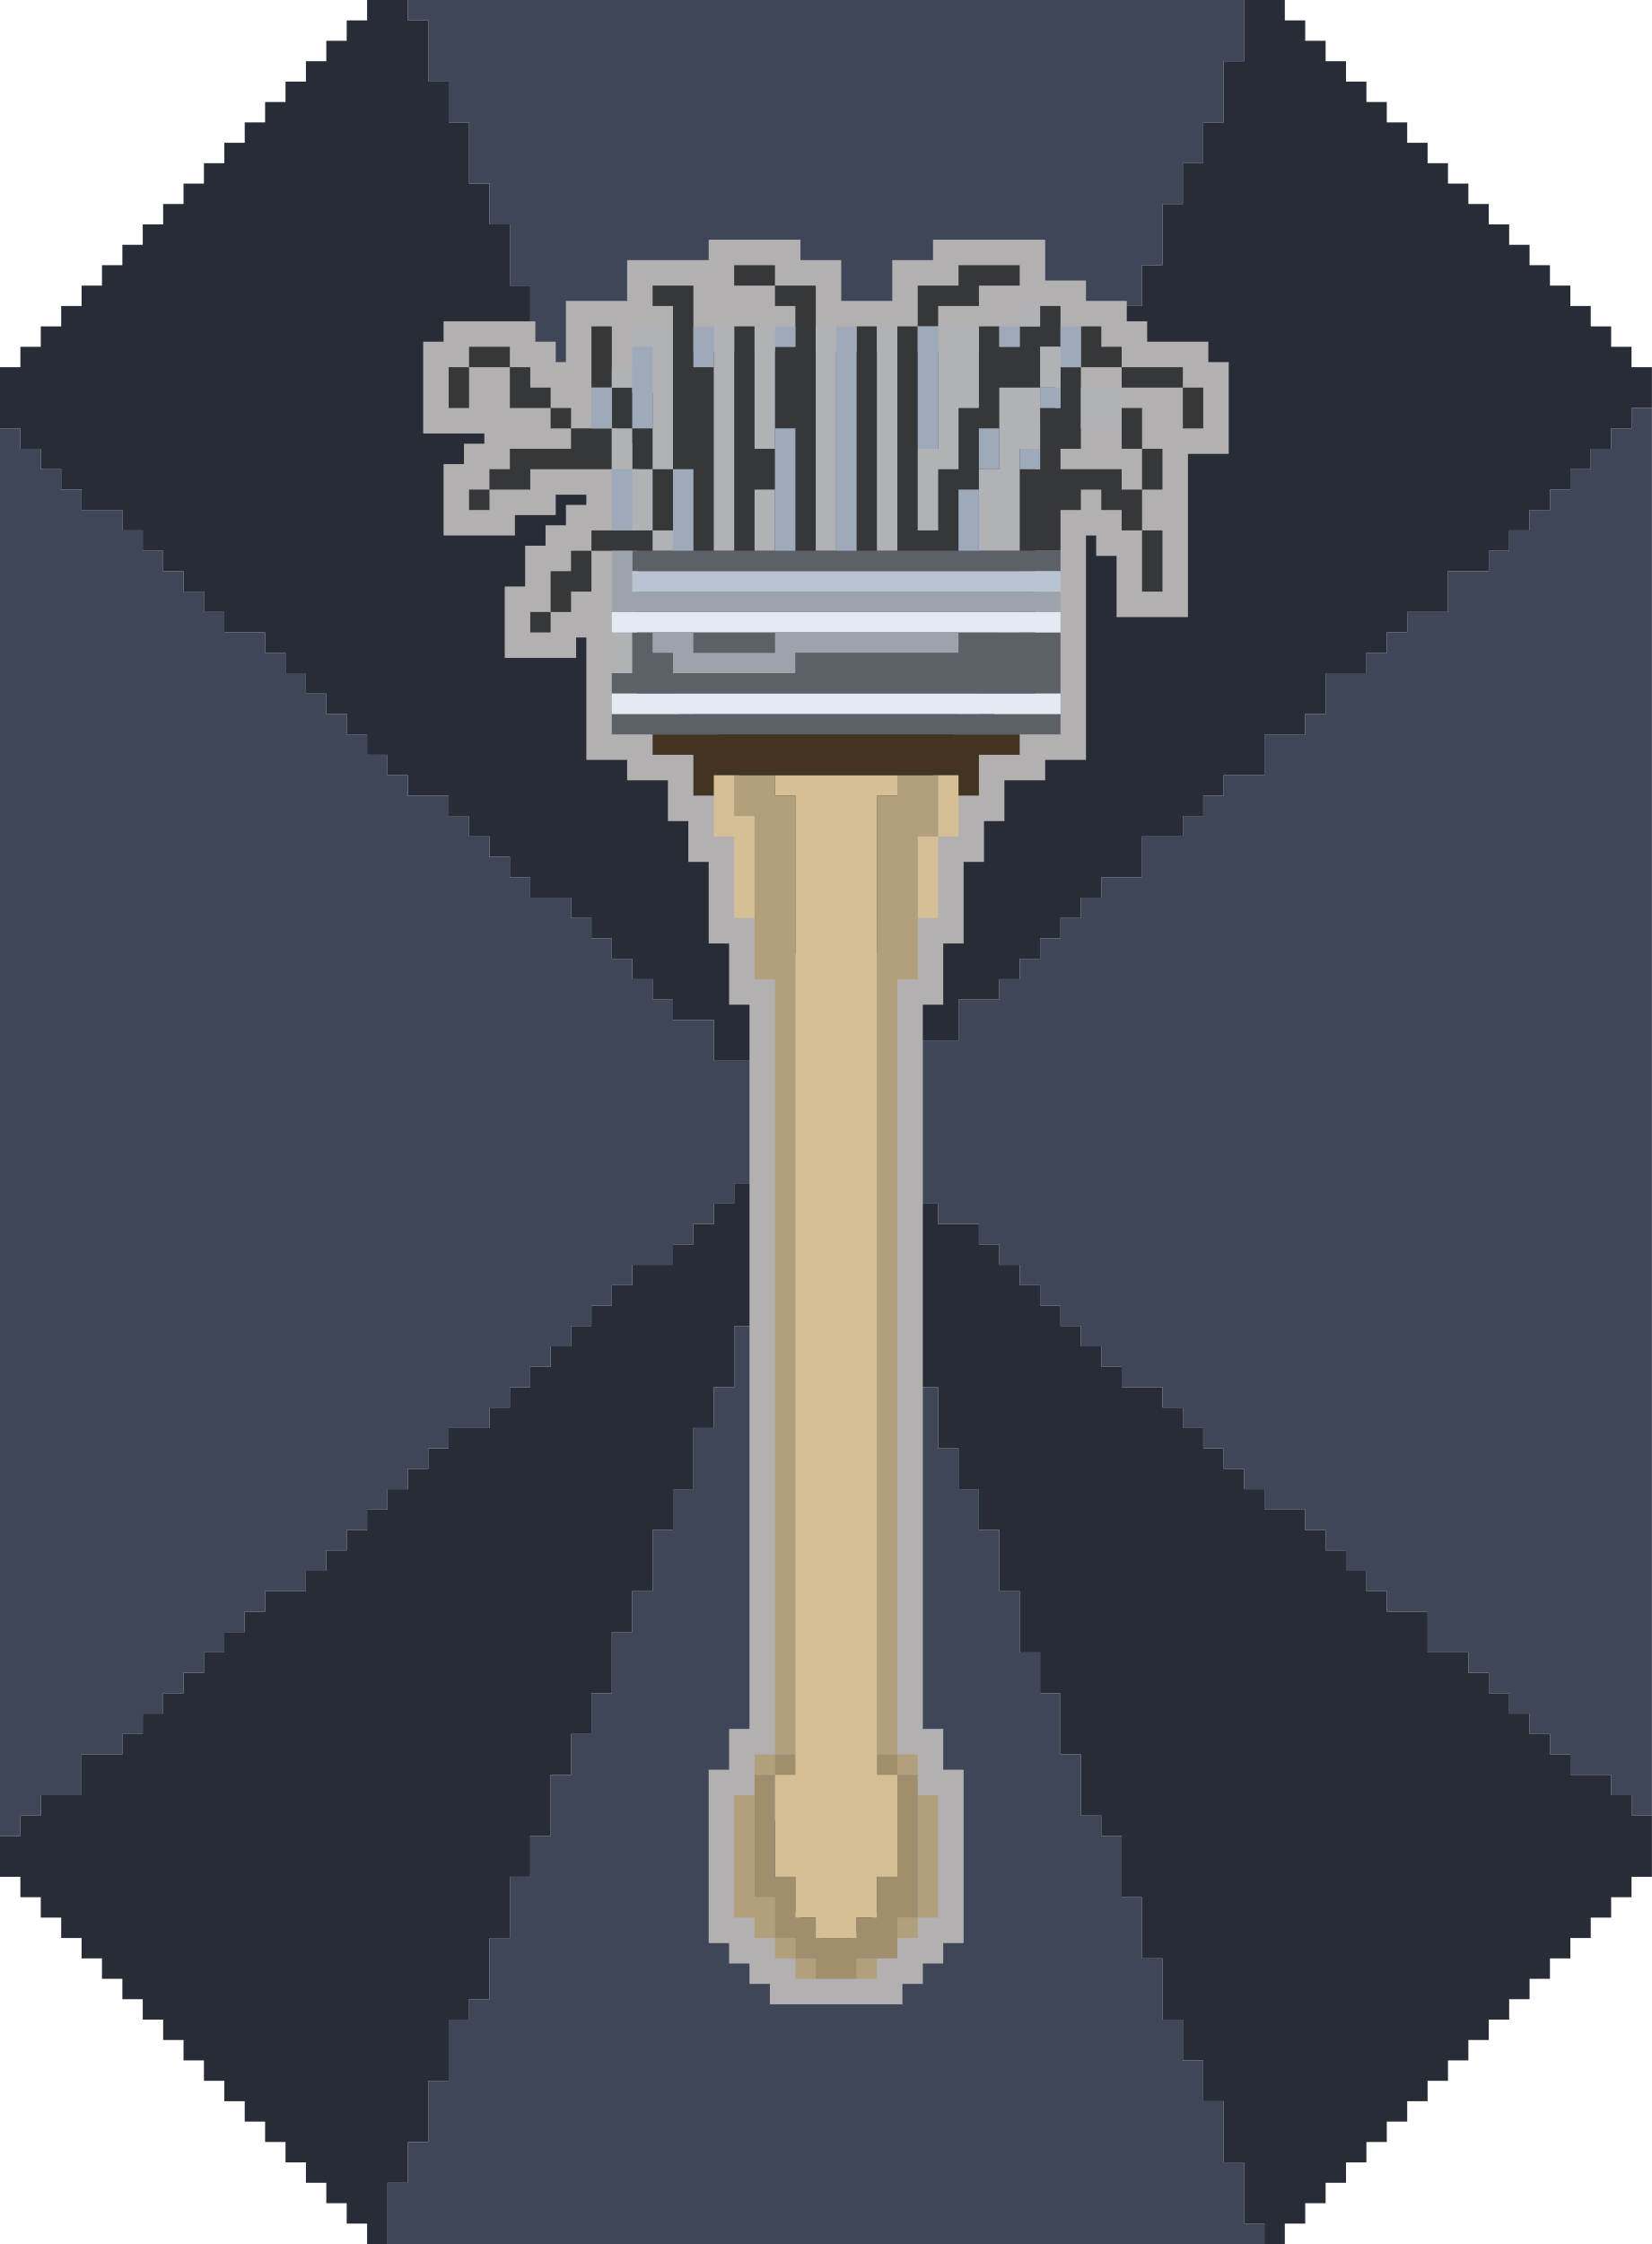
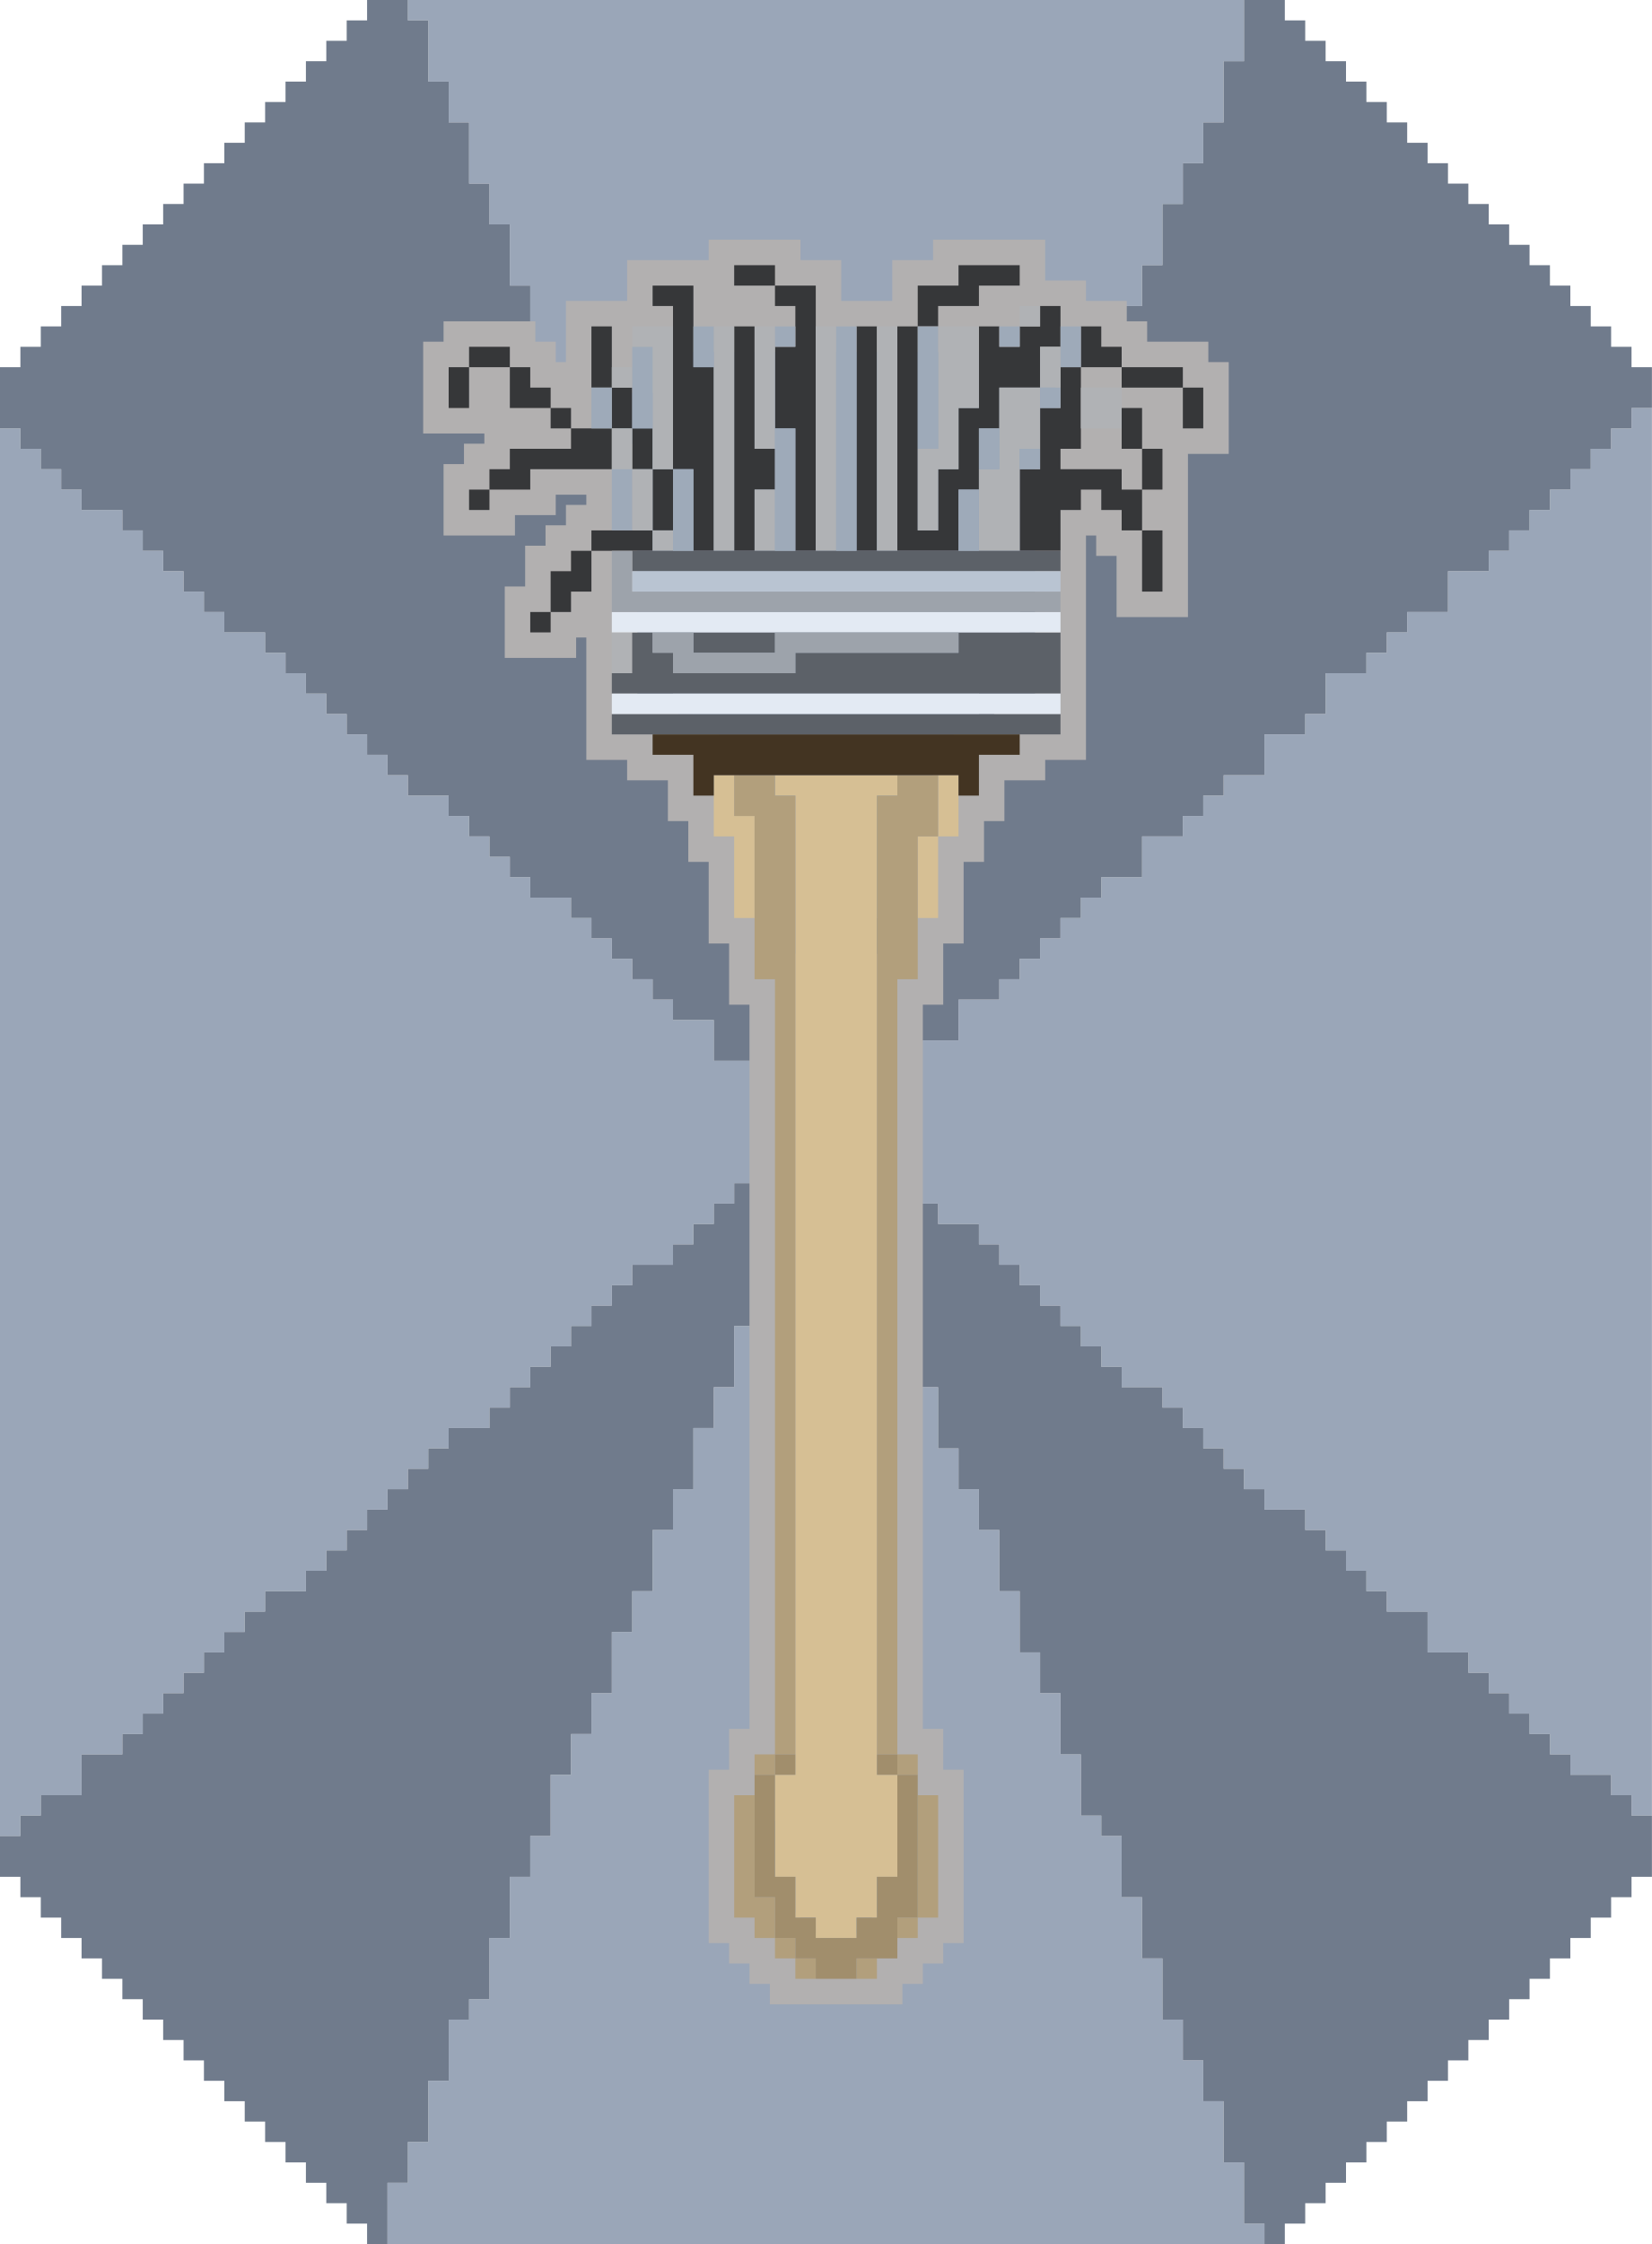
- <svg xmlns="http://www.w3.org/2000/svg" preserveAspectRatio="none" overflow="visible" style="display: block;" width="81" height="110" viewBox="0 0 81 110" fill="none">
+ <svg xmlns="http://www.w3.org/2000/svg" preserveAspectRatio="none" style="display: block;" width="81" height="110" viewBox="0 0 81 110" fill="none">
  <g id="GÃMÃÅ_VERNÄ°K">
    <g id="Group 307">
-       <path id="color_c5e0eb_1" fill-rule="evenodd" clip-rule="evenodd" d="M20 0H61V3H60V6H59V8H58V10H57V13H56V15H55V18H54V21H53V23H52V25H51V28H50V31H49V33H48V35H47V38H46V40H45V43H44V45H43V47H42V50H41V52H40V50H39V47H38V45H37V42H36V39H35V37H34V35H33V32H32V30H31V27H30V24H29V21H28V20H27V17H26V14H25V11H24V9H23V6H22V4H21V1H20V0ZM80 20H81V89H80V88H79V87H77V86H76V85H75V84H74V83H73V82H72V81H70V79H68V78H67V77H66V76H65V75H64V74H62V73H61V72H60V71H59V70H58V69H57V68H55V67H54V66H53V65H52V64H51V63H50V62H49V61H48V60H46V59H45V58H44V57H43V56H42V54H43V53H44V52H45V51H47V49H49V48H50V47H51V46H52V45H53V44H54V43H56V41H58V40H59V39H60V38H62V36H64V35H65V33H67V32H68V31H69V30H71V28H73V27H74V26H75V25H76V24H77V23H78V22H79V21H80V20ZM0 21H1V22H2V23H3V24H4V25H6V26H7V27H8V28H9V29H10V30H11V31H13V32H14V33H15V34H16V35H17V36H18V37H19V38H20V39H22V40H23V41H24V42H25V43H26V44H28V45H29V46H30V47H31V48H32V49H33V50H35V52H37V53H38V54H39V56H38V57H37V58H36V59H35V60H34V61H33V62H31V63H30V64H29V65H28V66H27V67H26V68H25V69H24V70H22V71H21V72H20V73H19V74H18V75H17V76H16V77H15V78H13V79H12V80H11V81H10V82H9V83H8V84H7V85H6V86H4V88H2V89H1V90H0V22V21ZM40 56H41V58H42V61H43V62H44V65H45V68H46V71H47V73H48V75H49V78H50V81H51V83H52V86H53V89H54V90H55V93H56V96H57V99H58V101H59V103H60V106H61V109H62V110H19V107H20V105H21V102H22V99H23V98H24V95H25V92H26V90H27V87H28V85H29V83H30V80H31V78H32V75H33V73H34V70H35V68H36V65H37V62H38V60H39V58H40V57V56Z" fill="#3F4657" />
-       <path id="color_ffffff_1" fill-rule="evenodd" clip-rule="evenodd" d="M18 0H20V1H21V4H22V6H23V9H24V11H25V14H26V17H27V20H28V21H29V24H30V27H31V30H32V32H33V35H34V37H35V39H36V42H37V45H38V47H39V50H40V52H41V50H42V47H43V45H44V43H45V40H46V38H47V35H48V33H49V31H50V28H51V25H52V23H53V21H54V18H55V15H56V13H57V10H58V8H59V6H60V3H61V0H63V1H64V2H65V3H66V4H67V5H68V6H69V7H70V8H71V9H72V10H73V11H74V12H75V13H76V14H77V15H78V16H79V17H80V18H81V20H80V21H79V22H78V23H77V24H76V25H75V26H74V27H73V28H71V30H69V31H68V32H67V33H65V35H64V36H62V38H60V39H59V40H58V41H56V43H54V44H53V45H52V46H51V47H50V48H49V49H47V51H45V52H44V53H43V54H42V56H43V57H44V58H45V59H46V60H48V61H49V62H50V63H51V64H52V65H53V66H54V67H55V68H57V69H58V70H59V71H60V72H61V73H62V74H64V75H65V76H66V77H67V78H68V79H70V81H72V82H73V83H74V84H75V85H76V86H77V87H79V88H80V89H81V92H80V93H79V94H78V95H77V96H76V97H75V98H74V99H73V100H72V101H71V102H70V103H69V104H68V105H67V106H66V107H65V108H64V109H63V110H62V109H61V106H60V103H59V101H58V99H57V96H56V93H55V90H54V89H53V86H52V83H51V81H50V78H49V75H48V73H47V71H46V68H45V65H44V62H43V61H42V58H41V56H40V58H39V60H38V62H37V65H36V68H35V70H34V73H33V75H32V78H31V80H30V83H29V85H28V87H27V90H26V92H25V95H24V98H23V99H22V102H21V105H20V107H19V110H18V109H17V108H16V107H15V106H14V105H13V104H12V103H11V102H10V101H9V100H8V99H7V98H6V97H5V96H4V95H3V94H2V93H1V92H0V90H1V89H2V88H4V86H6V85H7V84H8V83H9V82H10V81H11V80H12V79H13V78H15V77H16V76H17V75H18V74H19V73H20V72H21V71H22V70H24V69H25V68H26V67H27V66H28V65H29V64H30V63H31V62H33V61H34V60H35V59H36V58H37V57H38V56H39V54H38V53H37V52H35V50H33V49H32V48H31V47H30V46H29V45H28V44H26V43H25V42H24V41H23V40H22V39H20V38H19V37H18V36H17V35H16V34H15V33H14V32H13V31H11V30H10V29H9V28H8V27H7V26H6V25H4V24H3V23H2V22H1V21H0V18H1V17H2V16H3V15H4V14H5V13H6V12H7V11H8V10H9V9H10V8H11V7H12V6H13V5H14V4H15V3H16V2H17V1H18V0Z" fill="#282C37" />
+       <path id="color_c5e0eb_1" fill-rule="evenodd" clip-rule="evenodd" d="M20 0H61V3H60V6H59V8H58V10H57V13H56V15H55V18H54V21H53V23H52V25H51V28H50V31H49V33H48V35H47V38H46V40H45V43H44V45H43V47H42V50H41V52H40V50H39V47H38V45H37V42H36V39H35V37H34V35H33V32H32V30H31V27H30V24H29V21H28V20H27V17H26V14H25V11H24V9H23V6H22V4H21V1H20V0ZM80 20H81V89H80V88H79V87H77V86H76V85H75V84H74V83H73V82H72V81H70V79H68V78H67V77H66V76H65V75H64V74H62V73H61V72H60V71H59V70H58V69H57V68H55V67H54V66H53V65H52V64H51V63H50V62H49V61H48V60H46V59H45V58H44V57H43V56H42V54H43V53H44V52H45V51H47V49H49V48H50V47H51V46H52V45H53V44H54V43H56V41H58V40H59V39H60V38H62V36H64V35H65V33H67V32H68V31H69V30H71V28H73V27H74V26H75V25H76V24H77V23H78V22H79V21H80V20ZM0 21H1V22H2V23H3V24H4V25H6V26H7V27H8V28H9V29H10V30H11V31H13V32H14V33H15V34H16V35H17V36H18V37H19V38H20V39H22V40H23V41H24V42H25V43H26V44H28V45H29V46H30V47H31V48H32V49H33V50H35V52H37V53H38V54H39V56H38V57H37V58H36V59H35V60H34V61H33V62H31V63H30V64H29V65H28V66H27V67H26V68H25V69H24V70H22V71H21V72H20V73H19V74H18V75H17V76H16V77H15V78H13V79H12V80H11V81H10V82H9V83H8V84H7V85H6V86H4V88H2V89H1V90H0V22V21ZM40 56H41V58H42V61H43V62H44V65H45V68H46V71H47V73H48V75H49V78H50V81H51V83H52V86H53V89H54V90H55V93H56V96H57V99H58V101H59V103H60V106H61V109H62V110H19V107H20V105H21V102H22V99H23V98H24V95H25V92H26V90H27V87H28V85H29V83H30V80H31V78H32V75H33V73H34V70H35V68H36V65H37V62H38V60H39V58H40V57V56Z" fill="#9AA6B8" />
+       <path id="color_ffffff_1" fill-rule="evenodd" clip-rule="evenodd" d="M18 0H20V1H21V4H22V6H23V9H24V11H25V14H26V17H27V20H28V21H29V24H30V27H31V30H32V32H33V35H34V37H35V39H36V42H37V45H38V47H39V50H40V52H41V50H42V47H43V45H44V43H45V40H46V38H47V35H48V33H49V31H50V28H51V25H52V23H53V21H54V18H55V15H56V13H57V10H58V8H59V6H60V3H61V0H63V1H64V2H65V3H66V4H67V5H68V6H69V7H70V8H71V9H72V10H73V11H74V12H75V13H76V14H77V15H78V16H79V17H80V18H81V20H80V21H79V22H78V23H77V24H76V25H75V26H74V27H73V28H71V30H69V31H68V32H67V33H65V35H64V36H62V38H60V39H59V40H58V41H56V43H54V44H53V45H52V46H51V47H50V48H49V49H47V51H45V52H44V53H43V54H42V56H43V57H44V58H45V59H46V60H48V61H49V62H50V63H51V64H52V65H53V66H54V67H55V68H57V69H58V70H59V71H60V72H61V73H62V74H64V75H65V76H66V77H67V78H68V79H70V81H72V82H73V83H74V84H75V85H76V86H77V87H79V88H80V89H81V92H80V93H79V94H78V95H77V96H76V97H75V98H74V99H73V100H72V101H71V102H70V103H69V104H68V105H67V106H66V107H65V108H64V109H63V110H62V109H61V106H60V103H59V101H58V99H57V96H56V93H55V90H54V89H53V86H52V83H51V81H50V78H49V75H48V73H47V71H46V68H45V65H44V62H43V61H42V58H41V56H40V58H39V60H38V62H37V65H36V68H35V70H34V73H33V75H32V78H31V80H30V83H29V85H28V87H27V90H26V92H25V95H24V98H23V99H22V102H21V105H20V107H19V110H18V109H17V108H16V107H15V106H14V105H13V104H12V103H11V102H10V101H9V100H8V99H7V98H6V97H5V96H4V95H3V94H2V93H1V92H0V90H1V89H2V88H4V86H6V85H7V84H8V83H9V82H10V81H11V80H12V79H13V78H15V77H16V76H17V75H18V74H19V73H20V72H21V71H22V70H24V69H25V68H26V67H27V66H28V65H29V64H30V63H31V62H33V61H34V60H35V59H36V58H37V57H38V56H39V54H38V53H37V52H35V50H33V49H32V48H31V47H30V46H29V45H28V44H26V43H25V42H24V41H23V40H22V39H20V38H19V37H18V36H17V35H16V34H15V33H14V32H13V31H11V30H10V29H9V28H8V27H7V26H6V25H4V24H3V23H2V22H1V21H0V18H1V17H2V16H3V15H4V14H5V13H6V12H7V11H8V10H9V9H10V8H11V7H12V6H13V5H14V4H15V3H16V2H17V1H18V0Z" fill="#707B8C" />
    </g>
    <path id="Union" d="M50 14V15.25H51.25V14H50ZM48 14V12.75H46.75V14H48ZM48 15V16.25H49.25V15H48ZM46 15V13.75H44.75V15H46ZM46 16H44.75V17.25H46V16ZM50 16V17.25H51.25V16H50ZM50 15V13.75H48.75V15H50ZM52 15H53.25V13.75H52V15ZM52 16H50.75V17.25H52V16ZM54 16H55.25V14.75H54V16ZM54 17H52.75V18.25H54V17ZM55 17H56.25V15.75H55V17ZM53 18V16.75H51.75V18H53ZM53 19H51.75V20.25H53V19ZM55 20H53.75V21.25H55V20ZM56 20H57.25V18.75H56V20ZM55 22H53.75V23.25H55V22ZM55 21H56.25V19.75H55V21ZM53 21V19.75H51.75V21H53ZM53 22V23.25H54.25V22H53ZM52 22V20.75H50.75V22H52ZM52 23H50.75V24.25H52V23ZM55 23H56.25V21.75H55V23ZM55 24H53.75V25.25H55V24ZM57 22H58.25V20.75H57V22ZM57 24V25.25H58.25V24H57ZM55 26H53.75V27.25H55V26ZM55 25H56.25V23.75H55V25ZM54 25H52.75V26.25H54V25ZM54 24H55.25V22.75H54V24ZM53 24V22.75H51.75V24H53ZM53 25V26.25H54.25V25H53ZM52 25V23.75H50.75V25H52ZM52 36V37.25H53.25V36H52ZM50 36V34.75H48.75V36H50ZM50 37V38.25H51.25V37H50ZM48 37V35.75H46.75V37H48ZM48 39V40.25H49.25V39H48ZM47 39V37.75H45.75V39H47ZM47 41V42.25H48.25V41H47ZM46 41V39.75H44.75V41H46ZM46 45V46.25H47.25V45H46ZM45 45V43.75H43.75V45H45ZM45 48V49.25H46.25V48H45ZM44 48V46.75H42.75V48H44ZM44 86H42.75V87.25H44V86ZM45 86H46.25V84.75H45V86ZM45 88H43.75V89.25H45V88ZM46 88H47.25V86.75H46V88ZM46 94V95.25H47.25V94H46ZM45 94V92.75H43.75V94H45ZM45 95V96.25H46.25V95H45ZM44 95V93.75H42.75V95H44ZM44 96V97.25H45.25V96H44ZM43 96V94.75H41.75V96H43ZM43 97V98.25H44.25V97H43ZM39 97H37.75V98.25H39V97ZM39 96H40.25V94.75H39V96ZM38 96H36.75V97.25H38V96ZM38 95H39.25V93.75H38V95ZM37 95H35.75V96.25H37V95ZM37 94H38.25V92.75H37V94ZM36 94H34.75V95.25H36V94ZM36 88V86.75H34.75V88H36ZM37 88V89.25H38.25V88H37ZM37 86V84.75H35.75V86H37ZM38 86V87.25H39.25V86H38ZM38 48H39.25V46.75H38V48ZM37 48H35.75V49.25H37V48ZM37 45H38.25V43.75H37V45ZM36 45H34.75V46.25H36V45ZM36 41H37.25V39.75H36V41ZM35 41H33.75V42.25H35V41ZM35 39H36.25V37.75H35V39ZM34 39H32.75V40.25H34V39ZM34 37H35.25V35.75H34V37ZM32 37H30.75V38.25H32V37ZM32 36H33.25V34.75H32V36ZM30 36H28.75V37.25H30V36ZM30 27H31.25V25.75H30V27ZM29 26V24.75H27.75V26H29ZM30 26V27.25H31.25V26H30ZM30 23H31.25V21.75H30V23ZM26 23V21.75H24.75V23H26ZM26 24V25.25H27.25V24H26ZM24 23V21.75H22.75V23H24ZM25 23V24.25H26.25V23H25ZM25 22V20.75H23.75V22H25ZM28 22V23.25H29.25V22H28ZM29 21V22.25H30.25V21H29ZM29 16V14.75H27.75V16H29ZM30 16H31.25V14.75H30V16ZM30 18H28.75V19.25H30V18ZM31 18V19.25H32.25V18H31ZM31 16V14.75H29.75V16H31ZM33 16V17.25H34.25V16H33ZM33 15H34.25V13.75H33V15ZM32 15H30.75V16.25H32V15ZM32 14V12.75H30.75V14H32ZM34 14H35.25V12.75H34V14ZM34 16H32.75V17.25H34V16ZM39 16V17.25H40.25V16H39ZM39 15H40.25V13.75H39V15ZM38 15H36.75V16.25H38V15ZM40 14H41.25V12.75H40V14ZM40 16H38.75V17.25H40V16ZM45 16V17.25H46.25V16H45ZM45 14V12.75H43.75V14H45ZM47 14V15.25H48.25V14H47ZM47 13V11.75H45.75V13H47ZM50 13H51.25V11.75H50V13ZM27 31V32.25H28.25V31H27ZM26 31H24.75V32.25H26V31ZM26 30V28.75H24.75V30H26ZM29 29V30.25H30.25V29H29ZM28 29V27.75H26.75V29H28ZM28 30V31.25H29.25V30H28ZM27 28V26.75H25.75V28H27ZM28 28V29.25H29.25V28H28ZM28 27V25.75H26.75V27H28ZM57 29V30.25H58.25V29H57ZM56 29H54.75V30.25H56V29ZM57 26H58.25V24.75H57V26ZM24 25V26.25H25.25V25H24ZM23 25H21.75V26.25H23V25ZM23 24V22.75H21.75V24H23ZM27 21H25.75V22.25H27V21ZM28 20H29.25V18.75H28V20ZM59 21V22.25H60.25V21H59ZM58 21H56.75V22.25H58V21ZM59 19H60.25V17.75H59V19ZM23 20V21.25H24.25V20H23ZM22 20H20.75V21.25H22V20ZM22 18V16.75H20.75V18H22ZM26 19H24.75V20.25H26V19ZM27 19H28.25V17.75H27V19ZM25 20H23.75V21.25H25V20ZM26 18H27.25V16.75H26V18ZM58 18H59.25V16.75H58V18ZM23 17V15.75H21.75V17H23ZM25 17H26.25V15.75H25V17ZM36 14H34.75V15.25H36V14ZM36 13V11.75H34.75V13H36ZM38 13H39.25V11.75H38V13ZM50 14V12.75H48V14V15.25H50V14ZM48 14H46.75V15H48H49.25V14H48ZM48 15V13.75H46V15V16.25H48V15ZM46 15H44.75V16H46H47.25V15H46ZM46 16V17.25H50V16V14.75H46V16ZM50 16H51.25V15H50H48.75V16H50ZM50 15V16.25H52V15V13.75H50V15ZM52 15H50.75V16H52H53.25V15H52ZM52 16V17.25H54V16V14.75H52V16ZM54 16H52.75V17H54H55.25V16H54ZM54 17V18.25H55V17V15.75H54V17ZM55 17H53.75V18H55H56.25V17H55ZM55 18V16.75H53V18V19.25H55V18ZM53 18H51.75V19H53H54.25V18H53ZM53 19V20.25H55V19V17.75H53V19ZM55 19H53.75V20H55H56.25V19H55ZM55 20V21.25H56V20V18.75H55V20ZM56 20H54.75V22H56H57.25V20H56ZM56 22V20.75H55V22V23.25H56V22ZM55 22H56.25V21H55H53.75V22H55ZM55 21V19.75H53V21V22.25H55V21ZM53 21H51.75V22H53H54.25V21H53ZM53 22V20.75H52V22V23.25H53V22ZM52 22H50.75V23H52H53.25V22H52ZM52 23V24.25H55V23V21.75H52V23ZM55 23H53.75V24H55H56.25V23H55ZM55 24V25.25H56V24V22.75H55V24ZM56 24H57.25V22H56H54.75V24H56ZM56 22V23.25H57V22V20.75H56V22ZM57 22H55.75V24H57H58.25V22H57ZM57 24V22.75H56V24V25.25H57V24ZM56 24H54.75V26H56H57.25V24H56ZM56 26V24.75H55V26V27.25H56V26ZM55 26H56.25V25H55H53.75V26H55ZM55 25V23.75H54V25V26.25H55V25ZM54 25H55.25V24H54H52.75V25H54ZM54 24V22.75H53V24V25.25H54V24ZM53 24H51.75V25H53H54.25V24H53ZM53 25V23.75H52V25V26.25H53V25ZM52 25H50.75V36H52H53.25V25H52ZM52 36V34.75H50V36V37.25H52V36ZM50 36H48.75V37H50H51.25V36H50ZM50 37V35.75H48V37V38.25H50V37ZM48 37H46.75V39H48H49.25V37H48ZM48 39V37.75H47V39V40.25H48V39ZM47 39H45.75V41H47H48.25V39H47ZM47 41V39.75H46V41V42.25H47V41ZM46 41H44.75V45H46H47.25V41H46ZM46 45V43.75H45V45V46.25H46V45ZM45 45H43.75V48H45H46.25V45H45ZM45 48V46.75H44V48V49.25H45V48ZM44 48H42.75V86H44H45.25V48H44ZM44 86V87.25H45V86V84.75H44V86ZM45 86H43.75V88H45H46.25V86H45ZM45 88V89.25H46V88V86.75H45V88ZM46 88H44.75V94H46H47.25V88H46ZM46 94V92.75H45V94V95.25H46V94ZM45 94H43.75V95H45H46.25V94H45ZM45 95V93.75H44V95V96.25H45V95ZM44 95H42.75V96H44H45.25V95H44ZM44 96V94.75H43V96V97.25H44V96ZM43 96H41.75V97H43H44.25V96H43ZM43 97V95.75H39V97V98.25H43V97ZM39 97H40.25V96H39H37.75V97H39ZM39 96V94.75H38V96V97.25H39V96ZM38 96H39.25V95H38H36.75V96H38ZM38 95V93.75H37V95V96.25H38V95ZM37 95H38.25V94H37H35.75V95H37ZM37 94V92.75H36V94V95.25H37V94ZM36 94H37.25V88H36H34.75V94H36ZM36 88V89.25H37V88V86.75H36V88ZM37 88H38.25V86H37H35.75V88H37ZM37 86V87.25H38V86V84.75H37V86ZM38 86H39.25V48H38H36.75V86H38ZM38 48V46.75H37V48V49.25H38V48ZM37 48H38.25V45H37H35.75V48H37ZM37 45V43.75H36V45V46.25H37V45ZM36 45H37.25V41H36H34.75V45H36ZM36 41V39.75H35V41V42.25H36V41ZM35 41H36.25V39H35H33.75V41H35ZM35 39V37.75H34V39V40.25H35V39ZM34 39H35.25V37H34H32.75V39H34ZM34 37V35.75H32V37V38.25H34V37ZM32 37H33.25V36H32H30.75V37H32ZM32 36V34.75H30V36V37.25H32V36ZM30 36H31.25V27H30H28.75V36H30ZM30 27V25.75H29V27V28.25H30V27ZM29 27H30.25V26H29H27.75V27H29ZM29 26V27.25H30V26V24.75H29V26ZM30 26H31.25V23H30H28.75V26H30ZM30 23V21.75H26V23V24.25H30V23ZM26 23H24.75V24H26H27.25V23H26ZM26 24V22.75H24V24V25.25H26V24ZM24 24H25.25V23H24H22.75V24H24ZM24 23V24.25H25V23V21.75H24V23ZM25 23H26.25V22H25H23.75V23H25ZM25 22V23.25H28V22V20.75H25V22ZM28 22H29.25V21H28H26.75V22H28ZM28 21V22.25H29V21V19.75H28V21ZM29 21H30.25V16H29H27.75V21H29ZM29 16V17.25H30V16V14.75H29V16ZM30 16H28.75V18H30H31.25V16H30ZM30 18V19.25H31V18V16.75H30V18ZM31 18H32.25V16H31H29.75V18H31ZM31 16V17.25H33V16V14.75H31V16ZM33 16H34.25V15H33H31.75V16H33ZM33 15V13.75H32V15V16.25H33V15ZM32 15H33.25V14H32H30.75V15H32ZM32 14V15.25H34V14V12.75H32V14ZM34 14H32.75V16H34H35.25V14H34ZM34 16V17.25H39V16V14.75H34V16ZM39 16H40.25V15H39H37.75V16H39ZM39 15V13.75H38V15V16.25H39V15ZM38 15H39.25V14H38H36.75V15H38ZM38 14V15.25H40V14V12.75H38V14ZM40 14H38.75V16H40H41.25V14H40ZM40 16V17.25H45V16V14.75H40V16ZM45 16H46.25V14H45H43.75V16H45ZM45 14V15.25H47V14V12.75H45V14ZM47 14H48.25V13H47H45.75V14H47ZM47 13V14.25H50V13V11.75H47V13ZM50 13H48.75V14H50H51.25V13H50ZM27 31V29.75H26V31V32.25H27V31ZM26 31H27.25V30H26H24.75V31H26ZM26 30V31.25H27V30V28.75H26V30ZM27 30H25.75V31H27H28.25V30H27ZM29 29V27.75H28V29V30.25H29V29ZM28 29H26.75V30H28H29.25V29H28ZM28 30V28.75H27V30V31.25H28V30ZM27 30H28.25V28H27H25.75V30H27ZM27 28V29.25H28V28V26.75H27V28ZM28 28H29.25V27H28H26.75V28H28ZM28 27V28.25H29V27V25.75H28V27ZM29 27H27.75V29H29H30.25V27H29ZM57 29V27.75H56V29V30.25H57V29ZM56 29H57.25V26H56H54.75V29H56ZM56 26V27.25H57V26V24.75H56V26ZM57 26H55.75V29H57H58.25V26H57ZM24 25V23.75H23V25V26.25H24V25ZM23 25H24.25V24H23H21.75V25H23ZM23 24V25.25H24V24V22.75H23V24ZM24 24H22.75V25H24H25.25V24H24ZM28 21V19.75H27V21V22.25H28V21ZM27 21H28.25V20H27H25.75V21H27ZM27 20V21.25H28V20V18.75H27V20ZM28 20H26.75V21H28H29.25V20H28ZM59 21V19.75H58V21V22.25H59V21ZM58 21H59.25V19H58H56.75V21H58ZM58 19V20.25H59V19V17.75H58V19ZM59 19H57.75V21H59H60.25V19H59ZM23 20V18.75H22V20V21.25H23V20ZM22 20H23.25V18H22H20.75V20H22ZM22 18V19.25H23V18V16.75H22V18ZM23 18H21.75V20H23H24.25V18H23ZM26 19V20.25H27V19V17.75H26V19ZM27 19H25.75V20H27H28.25V19H27ZM27 20V18.75H25V20V21.25H27V20ZM25 20H26.25V18H25H23.75V20H25ZM25 18V19.25H26V18V16.75H25V18ZM26 18H24.75V19H26H27.25V18H26ZM58 19V17.75H55V19V20.25H58V19ZM55 19H56.25V18H55H53.75V19H55ZM55 18V19.25H58V18V16.75H55V18ZM58 18H56.75V19H58H59.25V18H58ZM25 18V16.75H23V18V19.25H25V18ZM23 18H24.25V17H23H21.75V18H23ZM23 17V18.25H25V17V15.75H23V17ZM25 17H23.75V18H25H26.25V17H25ZM38 14V12.75H36V14V15.25H38V14ZM36 14H37.25V13H36H34.75V14H36ZM36 13V14.25H38V13V11.75H36V13ZM38 13H36.75V14H38H39.25V13H38Z" fill="#B2B0B0" />
    <g id="GÃ¼mÃ¼Å 53">
      <path id="color_d6bf94_1" fill-rule="evenodd" clip-rule="evenodd" d="M35 38H36V40H37V45H36V41H35V39V38ZM38 38H44V39H43V87H44V92H43V94H42V95H40V94H39V92H38V87H39V39H38V38ZM46 38H47V41H46V39V38ZM45 41H46V45H45V42V41Z" fill="#D6BF94" />
      <path id="color_363739_1" fill-rule="evenodd" clip-rule="evenodd" d="M36 13H38V14H36V13ZM47 13H50V14H48V15H46V16H45V14H47V13ZM32 14H34V18H35V27H34V23H33V15H32V14ZM38 14H40V27H39V21H38V17H39V15H38V14ZM51 15H52V17H51V19H49V21H48V24H47V27H44V16H45V26H46V23H47V20H48V16H49V17H50V16H51V15ZM29 16H30V19H29V17V16ZM36 16H37V22H38V24H37V27H36V17V16ZM42 16H43V27H42V17V16ZM53 16H54V17H55V18H53V17V16ZM23 17H25V18H23V17ZM22 18H23V20H22V19V18ZM25 18H26V19H27V20H25V19V18ZM52 18H53V22H52V23H55V24H56V22H55V20H56V22H57V24H56V26H55V25H54V24H53V25H52V27H50V23H51V20H52V19V18ZM55 18H58V19H55V18ZM30 19H31V21H30V20V19ZM58 19H59V21H58V20V19ZM27 20H28V21H27V20ZM28 21H30V23H26V24H24V23H25V22H28V21ZM31 21H32V23H31V22V21ZM32 23H33V26H32V24V23ZM23 24H24V25H23V24ZM29 26H32V27H29V26ZM56 26H57V29H56V27V26ZM28 27H29V29H28V30H27V28H28V27ZM26 30H27V31H26V30Z" fill="#363739" />
      <path id="color_b29f7c_1" fill-rule="evenodd" clip-rule="evenodd" d="M36 38H38V39H39V86H38V48H37V40H36V39V38ZM44 38H46V41H45V48H44V86H43V39H44V38ZM37 86H38V87H37V86ZM44 86H45V87H44V86ZM36 88H37V93H38V95H37V94H36V89V88ZM45 88H46V94H45V89V88ZM44 94H45V95H44V94ZM38 95H39V96H38V95ZM39 96H40V97H39V96ZM42 96H43V97H42V96Z" fill="#B29F7C" />
      <path id="color_b0b2b5_1" fill-rule="evenodd" clip-rule="evenodd" d="M50 15H51V16H50V15ZM31 16H33V23H32V17H31V16ZM35 16H36V27H35V17V16ZM37 16H38V22H37V17V16ZM40 16H41V27H40V17V16ZM43 16H44V27H43V17V16ZM46 16H48V20H47V23H46V26H45V22H46V17V16ZM51 17H52V19H51V18V17ZM30 18H31V19H30V18ZM49 19H51V22H50V27H48V23H49V20V19ZM53 19H55V21H53V20V19ZM30 21H31V23H30V22V21ZM31 23H32V26H31V24V23ZM37 24H38V27H37V25V24ZM32 26H33V27H32V26ZM30 31H31V33H30V32V31Z" fill="#B0B2B5" />
      <path id="color_5c6168_1" fill-rule="evenodd" clip-rule="evenodd" d="M31 27H52V28H31V27ZM31 31H32V32H33V33H39V32H47V31H52V34H30V33H31V32V31ZM34 31H38V32H34V31ZM30 35H52V36H30V35Z" fill="#5C6168" />
      <path id="color_9eaab9_1" fill-rule="evenodd" clip-rule="evenodd" d="M34 16H35V18H34V17V16ZM38 16H39V17H38V16ZM41 16H42V27H41V17V16ZM45 16H46V22H45V17V16ZM49 16H50V17H49V16ZM52 16H53V18H52V17V16ZM31 17H32V21H31V18V17ZM29 19H30V21H29V20V19ZM51 19H52V20H51V19ZM38 21H39V27H38V22V21ZM48 21H49V23H48V22V21ZM50 22H51V23H50V22ZM30 23H31V26H30V24V23ZM33 23H34V27H33V24V23ZM47 24H48V27H47V25V24Z" fill="#9EAAB9" />
      <path id="color_e3eaf3_1" fill-rule="evenodd" clip-rule="evenodd" d="M30 30H52V31H30V30ZM30 34H52V35H30V34Z" fill="#E3EAF3" />
      <path id="color_9da3ab_1" fill-rule="evenodd" clip-rule="evenodd" d="M30 27H31V29H52V30H30V28V27ZM32 31H34V32H38V31H47V32H39V33H33V32H32V31Z" fill="#9DA3AB" />
      <path id="color_433422_1" fill-rule="evenodd" clip-rule="evenodd" d="M32 36H50V37H48V39H47V38H35V39H34V37H32V36Z" fill="#433422" />
      <path id="color_a18e6c_1" fill-rule="evenodd" clip-rule="evenodd" d="M38 86H39V87H38V86ZM43 86H44V87H43V86ZM37 87H38V92H39V94H40V95H42V94H43V92H44V87H45V94H44V96H42V97H40V96H39V95H38V93H37V88V87Z" fill="#A18E6C" />
      <path id="color_b9c4d2_1" fill-rule="evenodd" clip-rule="evenodd" d="M31 28H52V29H31V28Z" fill="#B9C4D2" />
    </g>
  </g>
</svg>
